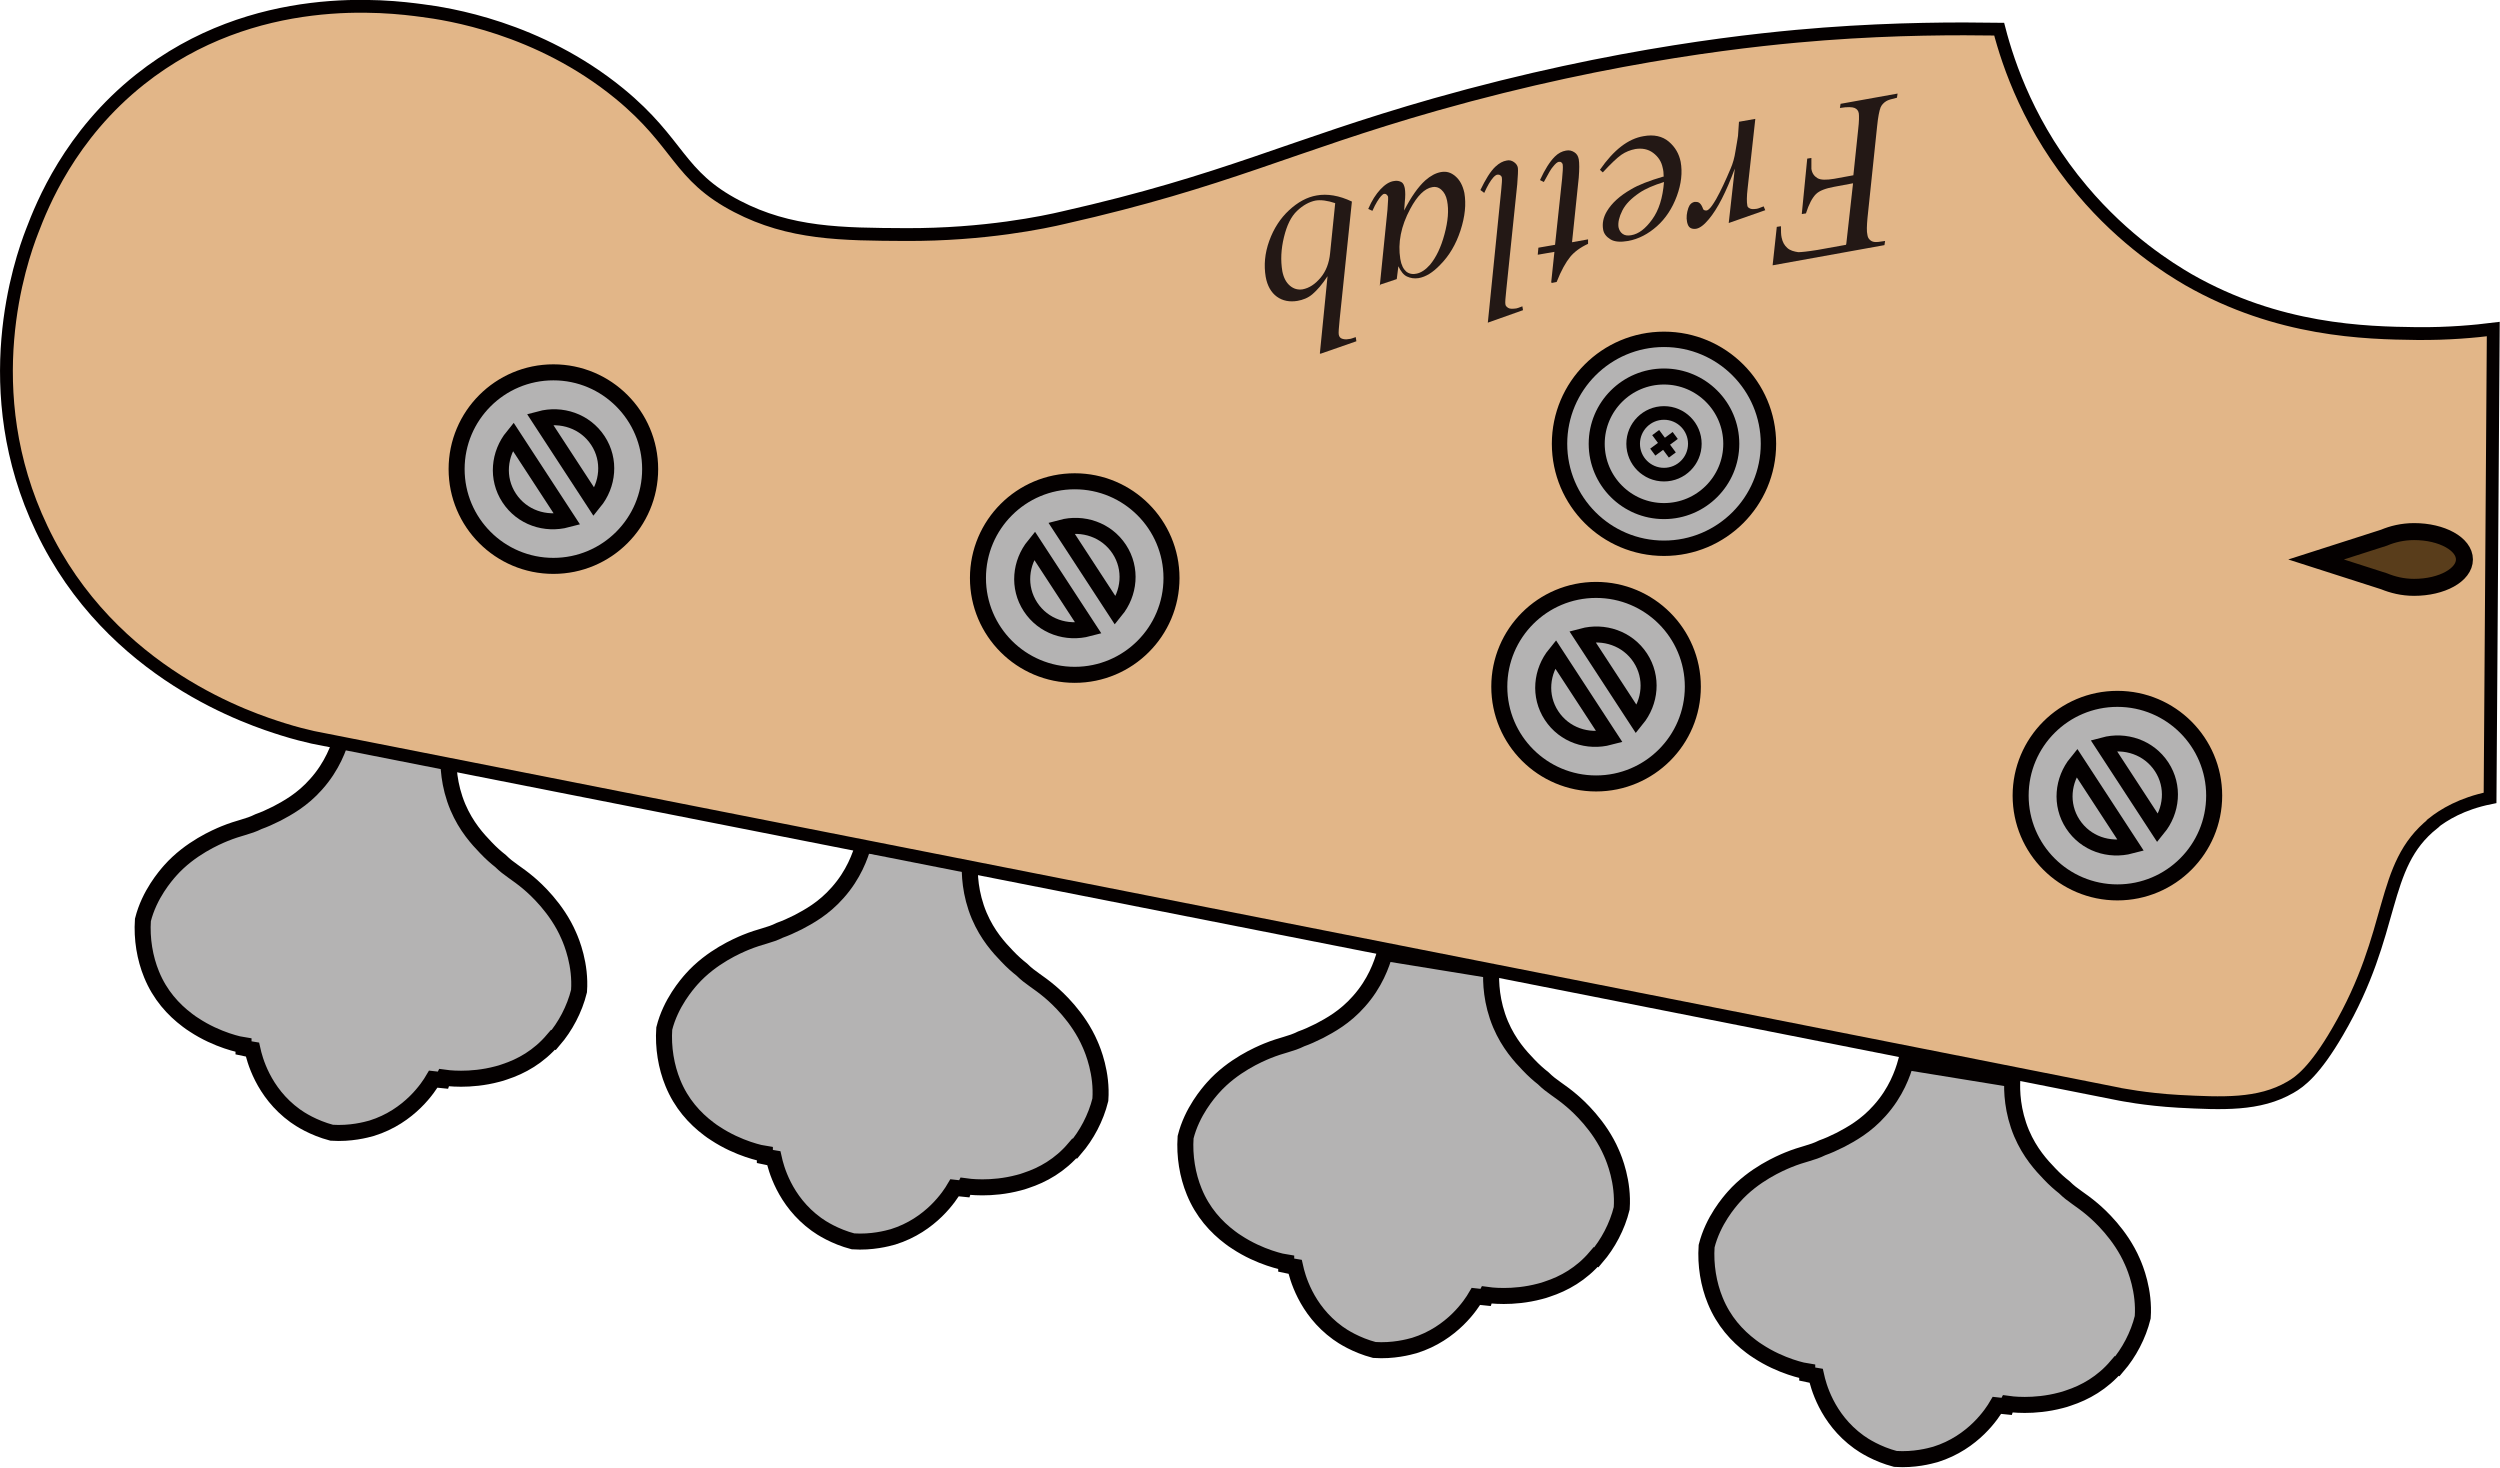
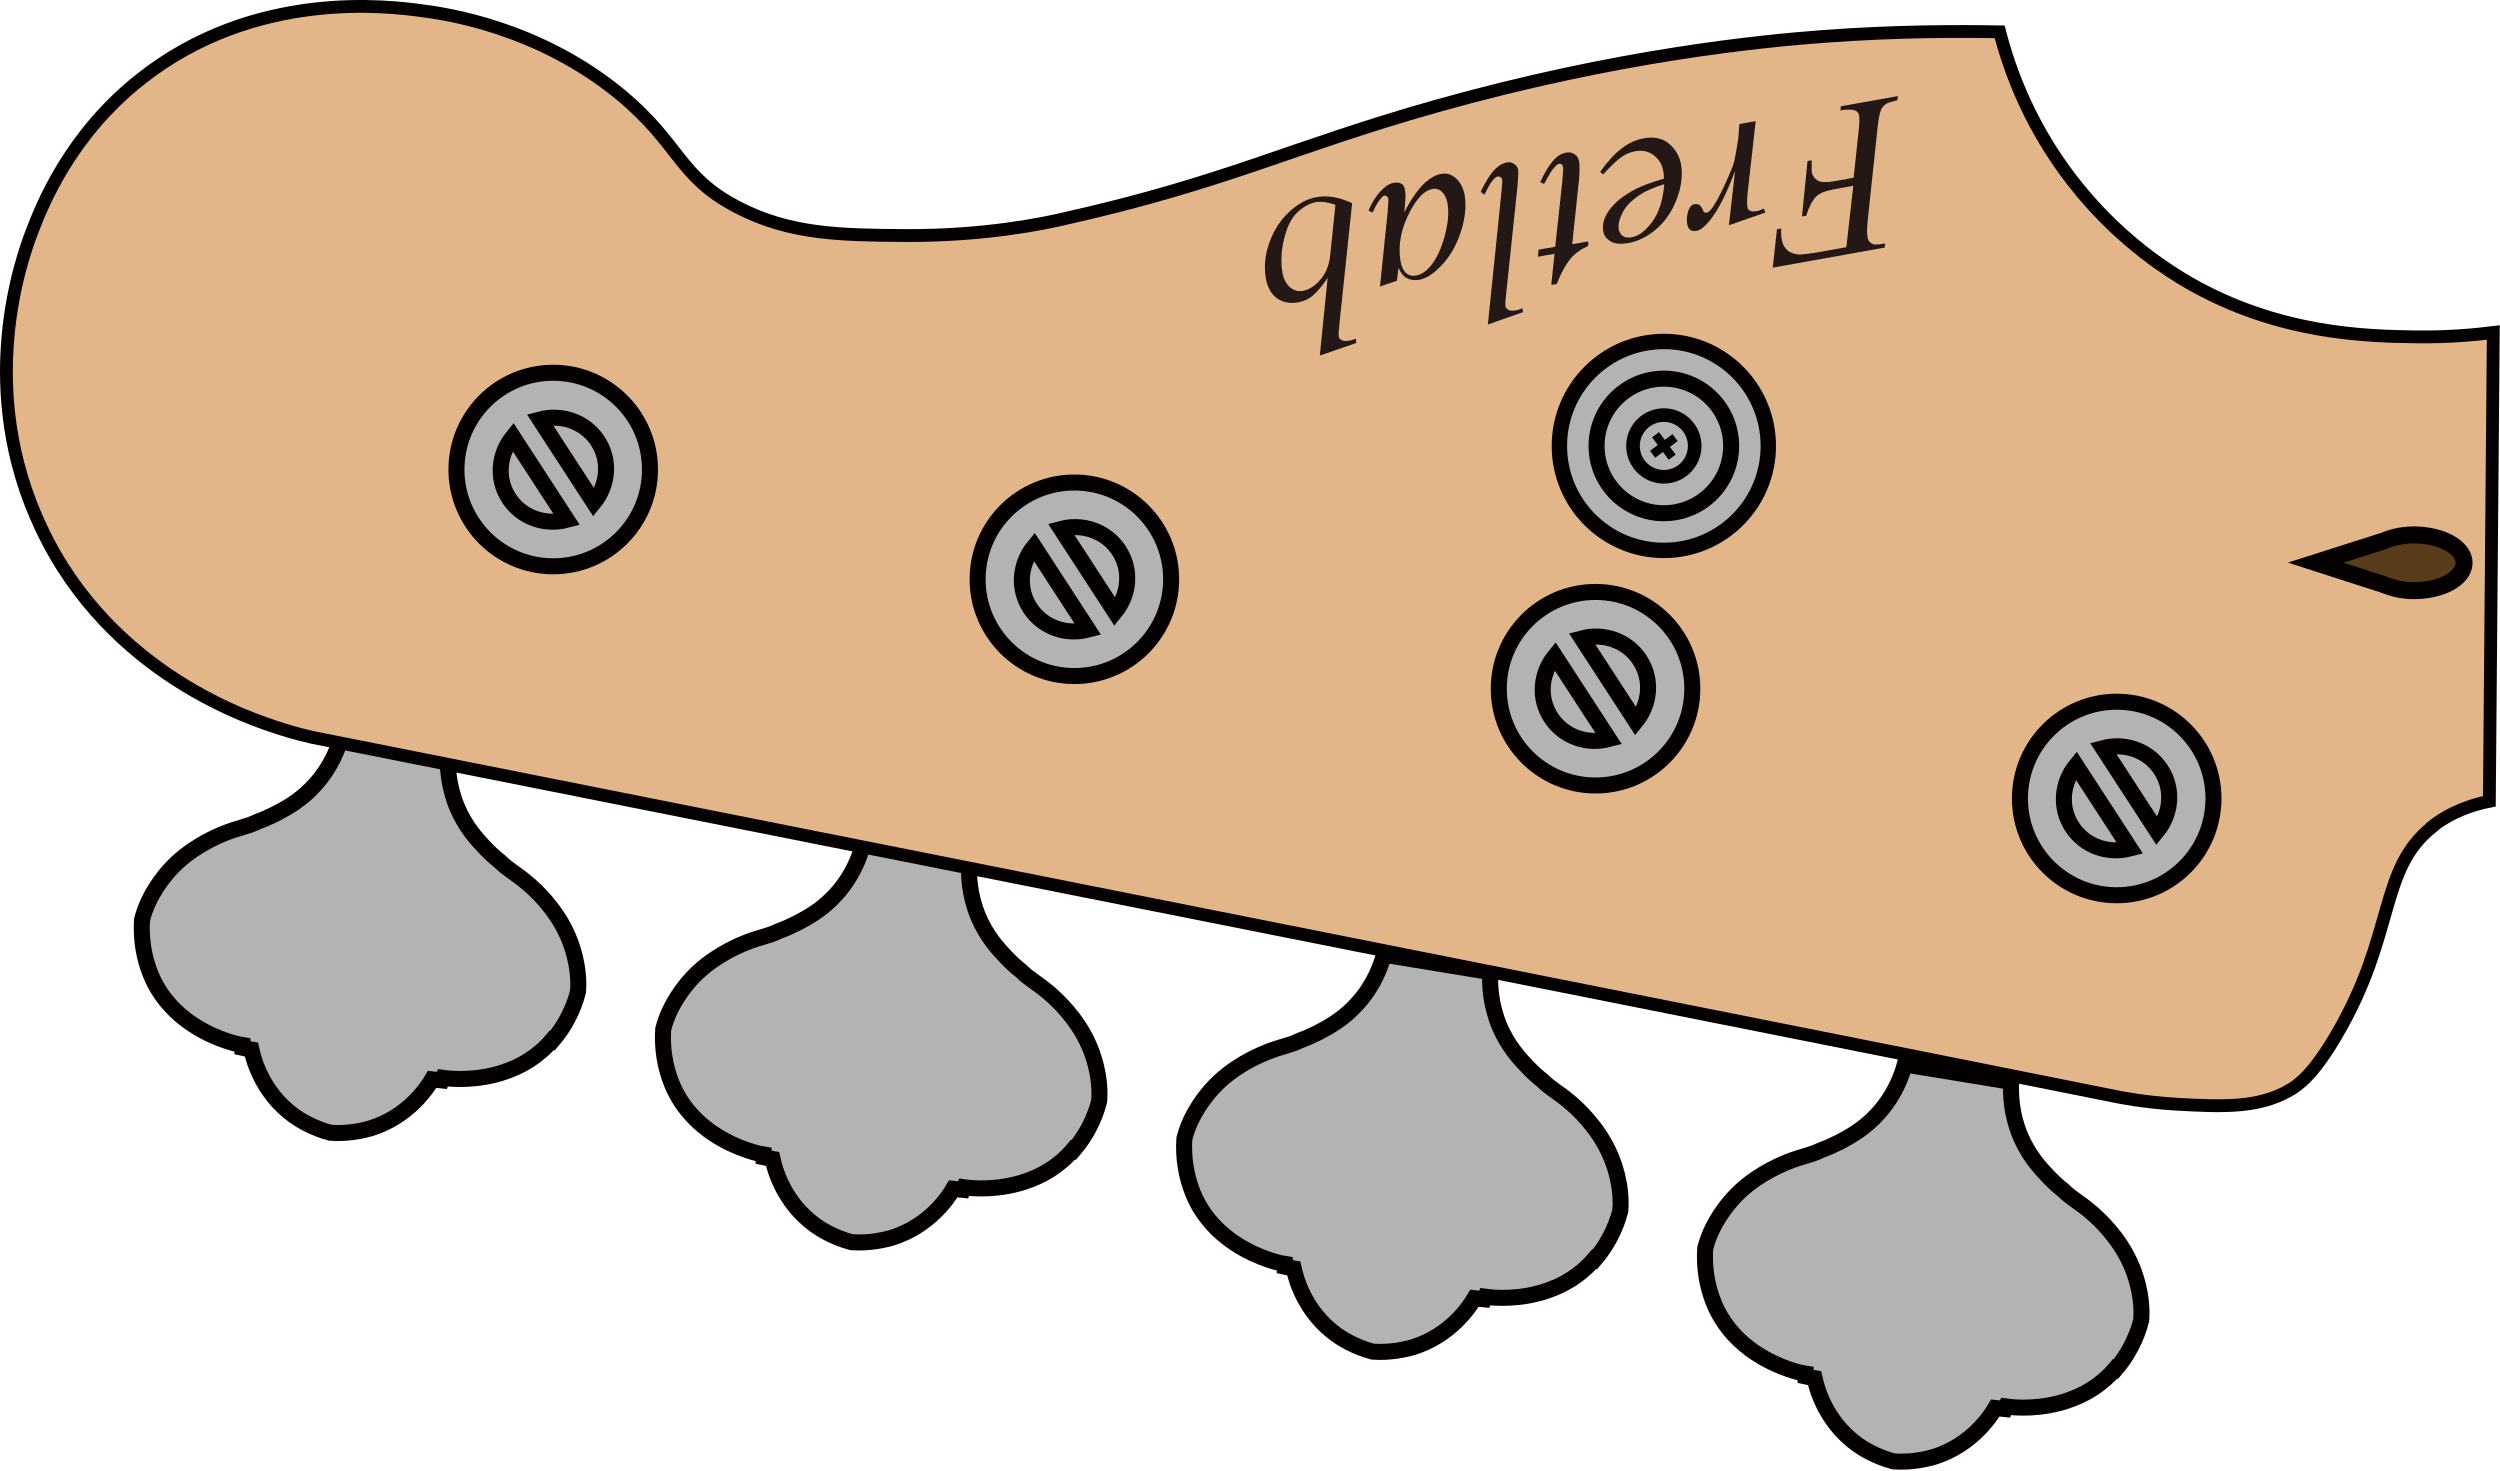
- <svg xmlns="http://www.w3.org/2000/svg" id="_레이어_2" data-name="레이어 2" viewBox="0 0 78.02 45.8">
-   <defs>
-     <style>
+ <svg xmlns="http://www.w3.org/2000/svg" id="_레이어_2" data-name="레이어 2" viewBox="0.018 -0.047 78.021 45.879">
+   <g data-levelled="0.08936" transform="rotate(0.08936 39.01 22.9)">
+     <defs>
+       <style>
      .cls-1 {
        fill: #593d1b;
        stroke-width: .53px;
      }

      .cls-1, .cls-2, .cls-3, .cls-4, .cls-5, .cls-6, .cls-7 {
        stroke: #040000;
      }

      .cls-2 {
        fill: #e2b688;
        stroke-width: .4px;
      }

      .cls-3 {
        stroke-width: .5px;
      }

      .cls-3, .cls-6, .cls-7 {
        fill: #b4b3b3;
      }

      .cls-4 {
        fill: none;
        stroke-width: .27px;
      }

      .cls-5 {
        fill: #040000;
        stroke-width: .25px;
      }

      .cls-8 {
        fill: #231815;
      }

      .cls-6 {
        stroke-miterlimit: 10;
        stroke-width: .24px;
      }

      .cls-7 {
        stroke-width: .48px;
      }
    </style>
-   </defs>
-   <g id="_레이어_1-2" data-name="레이어 1">
-     <g>
-       <path class="cls-3" d="M17.28,32.46c.36-.42.65-.96.79-1.53.06-.82-.23-1.53-.32-1.73-.37-.86-1.04-1.46-1.24-1.63-.4-.34-.62-.43-.89-.7-.14-.11-.29-.24-.46-.42-.25-.26-.61-.65-.87-1.26-.29-.69-.31-1.32-.29-1.69l-3.32-.54c-.1.36-.31.95-.81,1.51-.44.5-.91.75-1.23.92-.22.11-.4.19-.57.25-.34.17-.58.18-1.07.38-.24.1-1.07.45-1.69,1.15-.14.16-.65.74-.85,1.54-.04.59.06,1.19.27,1.7.26.64.68,1.1,1.12,1.43.07.05.13.1.2.14.74.49,1.48.63,1.55.64,0,.02,0,.05,0,.08.1.02.21.05.28.06.06.27.32,1.33,1.33,2.06.15.11.57.38,1.14.53.59.04,1.07-.09,1.25-.14,1.19-.37,1.78-1.29,1.92-1.53.08.01.19.02.29.03.01-.03.03-.06.04-.08.07.01.81.12,1.67-.11.08-.02.15-.04.23-.07.52-.17,1.06-.47,1.51-1Z" />
-       <path class="cls-3" d="M66.08,42.64c.36-.42.65-.96.79-1.53.06-.82-.23-1.53-.32-1.73-.37-.86-1.04-1.46-1.24-1.63-.4-.34-.62-.43-.89-.7-.14-.11-.29-.24-.46-.42-.25-.26-.61-.65-.87-1.26-.29-.69-.31-1.32-.29-1.69l-3.32-.54c-.1.36-.31.95-.81,1.51-.44.5-.91.75-1.23.92-.22.11-.4.19-.57.25-.34.17-.58.18-1.07.38-.24.1-1.07.45-1.69,1.15-.14.16-.65.74-.85,1.54-.04.59.06,1.19.27,1.7.26.64.68,1.1,1.12,1.43.07.05.13.1.2.14.74.49,1.48.63,1.55.64,0,.02,0,.05,0,.08.1.02.21.05.28.06.06.27.32,1.33,1.33,2.06.15.11.57.38,1.14.53.59.04,1.07-.09,1.25-.14,1.19-.37,1.78-1.29,1.92-1.53.08.01.19.02.29.03.01-.03.03-.06.04-.08.07.01.81.12,1.67-.11.08-.02.15-.04.23-.07.52-.17,1.06-.47,1.51-1Z" />
-       <path class="cls-3" d="M49.82,39.24c.36-.42.65-.96.79-1.53.06-.82-.23-1.53-.32-1.73-.37-.86-1.04-1.46-1.24-1.63-.4-.34-.62-.43-.89-.7-.14-.11-.29-.24-.46-.42-.25-.26-.61-.65-.87-1.26-.29-.69-.31-1.32-.29-1.69l-3.32-.54c-.1.36-.31.95-.81,1.51-.44.5-.91.75-1.23.92-.22.11-.4.19-.57.25-.34.17-.58.18-1.07.38-.24.1-1.07.45-1.69,1.15-.14.16-.65.74-.85,1.54-.04.59.06,1.19.27,1.7.26.64.68,1.1,1.12,1.43.07.05.13.1.2.14.74.49,1.48.63,1.55.64,0,.02,0,.05,0,.08.1.02.21.05.28.06.06.27.32,1.33,1.33,2.06.15.11.57.38,1.14.53.59.04,1.07-.09,1.25-.14,1.19-.37,1.78-1.29,1.92-1.53.08.01.19.02.29.03.01-.03.03-.06.04-.08.07.01.81.12,1.67-.11.08-.02.15-.04.23-.07.52-.17,1.06-.47,1.51-1Z" />
-       <path class="cls-3" d="M33.55,35.85c.36-.42.65-.96.79-1.53.06-.82-.23-1.53-.32-1.73-.37-.86-1.04-1.46-1.24-1.63-.4-.34-.62-.43-.89-.7-.14-.11-.29-.24-.46-.42-.25-.26-.61-.65-.87-1.26-.29-.69-.31-1.32-.29-1.69l-3.32-.54c-.1.36-.31.95-.81,1.51-.44.5-.91.75-1.23.92-.22.11-.4.19-.57.25-.34.17-.58.18-1.07.38-.24.1-1.07.45-1.69,1.15-.14.16-.65.74-.85,1.54-.04.59.06,1.19.27,1.7.26.64.68,1.1,1.12,1.43.07.05.13.1.2.14.74.49,1.48.63,1.55.64,0,.02,0,.05,0,.08.1.02.21.05.28.06.06.27.32,1.33,1.33,2.06.15.11.57.38,1.14.53.59.04,1.07-.09,1.25-.14,1.19-.37,1.78-1.29,1.92-1.53.08.01.19.02.29.03.01-.03.03-.06.04-.08.07.01.81.12,1.67-.11.08-.02.15-.04.23-.07.52-.17,1.06-.47,1.51-1Z" />
-       <path class="cls-2" d="M75.93,25.7c-1.68,1.34-1.13,3.34-2.98,6.5-.71,1.22-1.17,1.56-1.47,1.73-.98.57-2.13.51-3.49.44-1.06-.06-1.82-.22-1.83-.22-1.98-.4-24.88-4.92-56.4-11.14-.22-.05-.55-.13-.93-.25-.92-.29-5.36-1.68-7.53-6.26C-.76,12.18.64,8.15,1,7.22c.32-.84,1.18-3,3.37-4.74C7.93-.35,12.12.19,13.17.33c.78.1,3.63.52,6.16,2.59,1.89,1.55,1.82,2.56,3.67,3.52,1.65.86,3.26.87,5.27.88,2.47.01,4.34-.39,4.93-.53,5.09-1.15,7.03-2.23,11.6-3.53,5.68-1.61,10.15-2.05,12.12-2.2,2.27-.17,4.16-.17,5.47-.15.29,1.12.96,3.1,2.59,5.03,1.33,1.58,2.72,2.44,3.32,2.79,2.8,1.6,5.51,1.66,7.12,1.68,1,.01,1.83-.07,2.39-.14-.03,4.88-.07,9.76-.1,14.63-.89.18-1.45.53-1.78.79Z" />
+     </defs>
+     <g id="_레이어_1-2" data-name="레이어 1">
      <g>
-         <path class="cls-8" d="M57.62,7.6l.21-1.88-.59.11c-.27.05-.46.12-.57.23s-.22.31-.31.6l-.13.02.17-1.73.13-.02c0,.14,0,.25,0,.34.02.14.09.23.19.29s.28.06.52.02l.6-.11.15-1.43c.03-.25.03-.42.02-.5s-.06-.14-.13-.17-.22-.04-.46,0l.02-.13,1.78-.32-.02.13c-.17.04-.28.07-.34.11-.08.05-.14.12-.17.19-.04.1-.08.3-.11.6l-.3,2.86c-.02.23-.03.41,0,.53.01.06.03.1.07.14s.08.06.14.07.17,0,.34-.03l-.02.13-3.49.63.13-1.2.13-.02c0,.14,0,.26.02.35.03.15.09.25.18.33s.21.11.34.13c.09,0,.29-.02.6-.07l.89-.16Z" />
-         <path class="cls-8" d="M55.06,6.57l-1.11.39.19-1.7c-.27.73-.54,1.26-.81,1.58-.15.18-.28.28-.4.3-.07.01-.13,0-.18-.03s-.08-.09-.1-.18c-.03-.15-.01-.29.04-.44.04-.11.1-.17.2-.19.05,0,.1,0,.14.03s.07.07.1.14c.01.04.03.07.04.08.02.01.04.02.07.02.04,0,.07-.02.1-.05.05-.04.12-.14.22-.31.14-.25.29-.57.45-.95.07-.16.12-.34.15-.54.05-.27.07-.43.08-.48l.03-.44.51-.09-.24,2.17c-.03.25-.03.43-.01.53,0,.04.03.07.07.09.05.03.11.03.19.02.05,0,.13-.03.25-.08l.05.12Z" />
-         <path class="cls-8" d="M51.92,5.52c0-.11-.01-.21-.03-.28-.04-.2-.14-.35-.3-.47s-.35-.15-.55-.12c-.16.03-.31.09-.44.18s-.33.28-.58.55l-.09-.08c.43-.62.88-.97,1.36-1.05.32-.06.59,0,.79.17s.32.38.37.63c.06.33.02.69-.12,1.07s-.35.7-.62.94-.57.4-.9.46c-.23.04-.42.03-.55-.05s-.21-.18-.23-.31c-.03-.18,0-.37.12-.57.15-.25.4-.48.75-.68.23-.14.57-.27,1.01-.4ZM51.93,5.68c-.32.1-.58.21-.77.34-.25.17-.43.35-.53.55s-.14.37-.12.52c.02.09.06.16.13.21s.16.06.27.04c.23-.04.44-.2.65-.49s.33-.67.37-1.17Z" />
-         <path class="cls-8" d="M48.41,8.81l.1-.95-.52.09.02-.22.52-.09.22-2.06c.02-.22.03-.36.02-.43,0-.04-.02-.06-.04-.08s-.04-.02-.07-.02c-.06,0-.12.06-.2.16-.05.05-.14.21-.28.47l-.12-.06c.15-.33.31-.58.46-.73.11-.11.23-.17.35-.19.1-.02.18,0,.26.05s.12.12.14.22c.02.12.02.31,0,.57l-.21,2.02.5-.09v.14c-.24.11-.43.25-.56.41s-.28.42-.42.78l-.15.03Z" />
-         <path class="cls-8" d="M46.43,10.09l.42-4.16c.02-.21.03-.33.02-.38,0-.03-.02-.06-.05-.08s-.05-.02-.08-.02c-.04,0-.08.03-.13.08-.1.11-.19.27-.29.49l-.12-.09c.16-.33.31-.58.47-.73.12-.11.23-.17.35-.19.08-.02.16,0,.23.05s.11.11.12.18c.01.08,0,.25-.02.51l-.34,3.28c-.03.27-.04.42-.03.46,0,.05.04.09.09.12s.12.03.21.02c.05,0,.13-.03.23-.07l.02.12-1.1.39Z" />
-         <path class="cls-8" d="M43.06,8.92l.24-2.37.02-.32s0-.05,0-.07c0-.04-.02-.06-.05-.09-.02-.02-.05-.02-.07-.02-.03,0-.06.03-.1.07-.07.08-.17.23-.27.46l-.13-.06c.11-.26.24-.46.38-.61s.28-.24.42-.26c.1-.02.17,0,.23.03s.09.1.11.19c.02.11.02.26,0,.44l-.02.26c.22-.43.44-.74.66-.94.16-.14.32-.23.49-.26s.31.01.45.13.23.29.28.52c.06.35.02.74-.12,1.17s-.35.79-.64,1.08c-.22.23-.44.37-.67.41-.14.02-.25,0-.36-.05s-.19-.16-.27-.32l-.05.4-.51.17ZM44.21,8.54c.14-.03.28-.12.42-.28.19-.23.34-.54.45-.95s.14-.75.08-1.05c-.03-.15-.09-.26-.18-.34s-.19-.1-.28-.08c-.24.04-.47.27-.69.68-.29.54-.39,1.06-.31,1.56.03.19.1.32.18.39s.2.1.32.07Z" />
-         <path class="cls-8" d="M41.19,11.03l.24-2.41c-.17.26-.33.44-.47.56s-.3.18-.47.21c-.24.04-.46,0-.64-.13s-.3-.34-.35-.62c-.06-.36-.03-.73.11-1.12s.35-.71.62-.96.56-.41.86-.46c.33-.06.7,0,1.1.19l-.38,3.66c-.03.28-.04.45-.03.49.01.06.04.1.08.12.06.03.14.04.24.02.05,0,.12-.03.21-.06l.02.13-1.12.39ZM41.67,6.34c-.24-.08-.45-.11-.62-.08-.19.04-.38.14-.57.32s-.32.45-.41.82-.11.72-.05,1.07c.04.2.12.35.24.45s.25.13.39.11c.21-.04.39-.16.56-.36s.27-.46.3-.77l.16-1.57Z" />
-       </g>
-       <g>
-         <circle class="cls-3" cx="17.27" cy="14.64" r="3.02" />
+         <path class="cls-3" d="M17.28,32.46c.36-.42.65-.96.79-1.53.06-.82-.23-1.53-.32-1.73-.37-.86-1.04-1.46-1.24-1.63-.4-.34-.62-.43-.89-.7-.14-.11-.29-.24-.46-.42-.25-.26-.61-.65-.87-1.26-.29-.69-.31-1.32-.29-1.69l-3.32-.54c-.1.36-.31.95-.81,1.51-.44.5-.91.75-1.23.92-.22.11-.4.19-.57.25-.34.17-.58.18-1.07.38-.24.1-1.07.45-1.69,1.15-.14.16-.65.74-.85,1.54-.04.59.06,1.19.27,1.7.26.64.68,1.1,1.12,1.43.07.05.13.1.2.14.74.49,1.48.63,1.55.64,0,.02,0,.05,0,.08.1.02.21.05.28.06.06.27.32,1.33,1.33,2.06.15.11.57.38,1.14.53.59.04,1.07-.09,1.25-.14,1.19-.37,1.78-1.29,1.92-1.53.08.01.19.02.29.03.01-.03.03-.06.04-.08.07.01.81.12,1.67-.11.08-.02.15-.04.23-.07.52-.17,1.06-.47,1.51-1Z" />
+         <path class="cls-3" d="M66.08,42.64c.36-.42.65-.96.79-1.53.06-.82-.23-1.53-.32-1.73-.37-.86-1.04-1.46-1.24-1.63-.4-.34-.62-.43-.89-.7-.14-.11-.29-.24-.46-.42-.25-.26-.61-.65-.87-1.26-.29-.69-.31-1.32-.29-1.69l-3.32-.54c-.1.36-.31.95-.81,1.51-.44.5-.91.75-1.23.92-.22.11-.4.19-.57.25-.34.17-.58.18-1.07.38-.24.1-1.07.45-1.69,1.15-.14.16-.65.74-.85,1.54-.04.59.06,1.19.27,1.7.26.64.68,1.1,1.12,1.43.07.05.13.1.2.14.74.49,1.48.63,1.55.64,0,.02,0,.05,0,.08.1.02.21.05.28.06.06.27.32,1.33,1.33,2.06.15.11.57.38,1.14.53.59.04,1.07-.09,1.25-.14,1.19-.37,1.78-1.29,1.92-1.53.08.01.19.02.29.03.01-.03.03-.06.04-.08.07.01.81.12,1.67-.11.08-.02.15-.04.23-.07.52-.17,1.06-.47,1.51-1Z" />
+         <path class="cls-3" d="M49.82,39.24c.36-.42.65-.96.79-1.53.06-.82-.23-1.53-.32-1.73-.37-.86-1.04-1.46-1.24-1.63-.4-.34-.62-.43-.89-.7-.14-.11-.29-.24-.46-.42-.25-.26-.61-.65-.87-1.26-.29-.69-.31-1.32-.29-1.69l-3.32-.54c-.1.36-.31.95-.81,1.51-.44.5-.91.75-1.23.92-.22.11-.4.19-.57.25-.34.17-.58.18-1.07.38-.24.1-1.07.45-1.69,1.15-.14.16-.65.74-.85,1.54-.04.59.06,1.19.27,1.7.26.64.68,1.1,1.12,1.43.07.05.13.1.2.14.74.49,1.48.63,1.55.64,0,.02,0,.05,0,.08.1.02.21.05.28.06.06.27.32,1.33,1.33,2.06.15.11.57.38,1.14.53.59.04,1.07-.09,1.25-.14,1.19-.37,1.78-1.29,1.92-1.53.08.01.19.02.29.03.01-.03.03-.06.04-.08.07.01.81.12,1.67-.11.08-.02.15-.04.23-.07.52-.17,1.06-.47,1.51-1Z" />
+         <path class="cls-3" d="M33.55,35.85c.36-.42.65-.96.79-1.53.06-.82-.23-1.53-.32-1.73-.37-.86-1.04-1.46-1.24-1.63-.4-.34-.62-.43-.89-.7-.14-.11-.29-.24-.46-.42-.25-.26-.61-.65-.87-1.26-.29-.69-.31-1.32-.29-1.69l-3.32-.54c-.1.36-.31.95-.81,1.51-.44.5-.91.75-1.23.92-.22.11-.4.19-.57.25-.34.17-.58.18-1.07.38-.24.1-1.07.45-1.69,1.15-.14.16-.65.74-.85,1.54-.04.59.06,1.19.27,1.7.26.64.68,1.1,1.12,1.43.07.05.13.1.2.14.74.49,1.48.63,1.55.64,0,.02,0,.05,0,.08.1.02.21.05.28.06.06.27.32,1.33,1.33,2.06.15.11.57.38,1.14.53.59.04,1.07-.09,1.25-.14,1.19-.37,1.78-1.29,1.92-1.53.08.01.19.02.29.03.01-.03.03-.06.04-.08.07.01.81.12,1.67-.11.08-.02.15-.04.23-.07.52-.17,1.06-.47,1.51-1Z" />
+         <path class="cls-2" d="M75.93,25.7c-1.68,1.34-1.13,3.34-2.98,6.5-.71,1.22-1.17,1.56-1.47,1.73-.98.57-2.13.51-3.49.44-1.06-.06-1.82-.22-1.83-.22-1.98-.4-24.88-4.92-56.4-11.14-.22-.05-.55-.13-.93-.25-.92-.29-5.36-1.68-7.53-6.26C-.76,12.18.64,8.15,1,7.22c.32-.84,1.18-3,3.37-4.74C7.93-.35,12.12.19,13.17.33c.78.1,3.63.52,6.16,2.59,1.89,1.55,1.82,2.56,3.67,3.52,1.65.86,3.26.87,5.27.88,2.47.01,4.34-.39,4.93-.53,5.09-1.15,7.03-2.23,11.6-3.53,5.68-1.61,10.15-2.05,12.12-2.2,2.27-.17,4.16-.17,5.47-.15.29,1.12.96,3.1,2.59,5.03,1.33,1.58,2.72,2.44,3.32,2.79,2.8,1.6,5.51,1.66,7.12,1.68,1,.01,1.83-.07,2.39-.14-.03,4.88-.07,9.76-.1,14.63-.89.18-1.45.53-1.78.79Z" />
        <g>
-           <path class="cls-3" d="M16.01,13.62c-.44.54-.52,1.31-.12,1.92s1.13.85,1.81.67l-1.69-2.59Z" />
-           <path class="cls-3" d="M18.54,15.67c.44-.54.52-1.31.12-1.92s-1.14-.85-1.81-.67l1.69,2.59Z" />
+           <path class="cls-8" d="M57.62,7.6l.21-1.88-.59.11c-.27.05-.46.12-.57.23s-.22.31-.31.6l-.13.02.17-1.73.13-.02c0,.14,0,.25,0,.34.02.14.09.23.19.29s.28.06.52.02l.6-.11.15-1.43c.03-.25.03-.42.02-.5s-.06-.14-.13-.17-.22-.04-.46,0l.02-.13,1.78-.32-.02.13c-.17.04-.28.07-.34.11-.08.05-.14.12-.17.19-.04.1-.08.3-.11.6l-.3,2.86c-.02.23-.03.41,0,.53.01.06.03.1.07.14s.08.06.14.07.17,0,.34-.03l-.02.13-3.49.63.13-1.2.13-.02c0,.14,0,.26.02.35.03.15.09.25.18.33s.21.11.34.13c.09,0,.29-.02.6-.07l.89-.16Z" />
+           <path class="cls-8" d="M55.06,6.57l-1.11.39.19-1.7c-.27.73-.54,1.26-.81,1.58-.15.18-.28.28-.4.3-.07.01-.13,0-.18-.03s-.08-.09-.1-.18c-.03-.15-.01-.29.04-.44.04-.11.1-.17.2-.19.05,0,.1,0,.14.03s.07.07.1.14c.01.04.03.07.04.08.02.01.04.02.07.02.04,0,.07-.02.1-.05.05-.04.12-.14.22-.31.14-.25.29-.57.45-.95.07-.16.12-.34.15-.54.05-.27.07-.43.08-.48l.03-.44.51-.09-.24,2.17c-.03.25-.03.43-.01.53,0,.04.03.07.07.09.05.03.11.03.19.02.05,0,.13-.03.25-.08l.05.12Z" />
+           <path class="cls-8" d="M51.92,5.52c0-.11-.01-.21-.03-.28-.04-.2-.14-.35-.3-.47s-.35-.15-.55-.12c-.16.03-.31.09-.44.18s-.33.28-.58.55l-.09-.08c.43-.62.88-.97,1.36-1.05.32-.06.59,0,.79.17s.32.38.37.63c.06.33.02.69-.12,1.07s-.35.7-.62.94-.57.4-.9.46c-.23.04-.42.03-.55-.05s-.21-.18-.23-.31c-.03-.18,0-.37.12-.57.15-.25.4-.48.75-.68.23-.14.57-.27,1.01-.4ZM51.93,5.68c-.32.1-.58.21-.77.34-.25.17-.43.35-.53.55s-.14.37-.12.52c.02.09.06.16.13.21s.16.06.27.04c.23-.04.44-.2.65-.49s.33-.67.37-1.17Z" />
+           <path class="cls-8" d="M48.41,8.81l.1-.95-.52.09.02-.22.52-.09.22-2.06c.02-.22.03-.36.02-.43,0-.04-.02-.06-.04-.08s-.04-.02-.07-.02c-.06,0-.12.06-.2.16-.05.05-.14.21-.28.47l-.12-.06c.15-.33.31-.58.46-.73.11-.11.23-.17.35-.19.1-.02.18,0,.26.05s.12.12.14.22c.02.12.02.31,0,.57l-.21,2.02.5-.09v.14c-.24.11-.43.25-.56.41s-.28.42-.42.78l-.15.03Z" />
+           <path class="cls-8" d="M46.43,10.09l.42-4.16c.02-.21.03-.33.02-.38,0-.03-.02-.06-.05-.08s-.05-.02-.08-.02c-.04,0-.08.03-.13.08-.1.11-.19.27-.29.49l-.12-.09c.16-.33.31-.58.47-.73.12-.11.23-.17.35-.19.08-.02.16,0,.23.05s.11.11.12.18c.01.08,0,.25-.02.51l-.34,3.28c-.03.27-.04.42-.03.46,0,.05.04.09.09.12s.12.03.21.02c.05,0,.13-.03.23-.07l.02.12-1.1.39Z" />
+           <path class="cls-8" d="M43.06,8.92l.24-2.37.02-.32s0-.05,0-.07c0-.04-.02-.06-.05-.09-.02-.02-.05-.02-.07-.02-.03,0-.06.03-.1.07-.07.08-.17.23-.27.46l-.13-.06c.11-.26.24-.46.38-.61s.28-.24.42-.26c.1-.02.17,0,.23.03s.09.1.11.19c.02.11.02.26,0,.44l-.02.26c.22-.43.44-.74.66-.94.16-.14.32-.23.49-.26s.31.01.45.13.23.29.28.52c.06.35.02.74-.12,1.17s-.35.79-.64,1.08c-.22.23-.44.37-.67.41-.14.02-.25,0-.36-.05s-.19-.16-.27-.32l-.05.4-.51.17ZM44.21,8.54c.14-.03.28-.12.42-.28.19-.23.34-.54.45-.95s.14-.75.08-1.05c-.03-.15-.09-.26-.18-.34s-.19-.1-.28-.08c-.24.04-.47.27-.69.68-.29.54-.39,1.06-.31,1.56.03.19.1.32.18.39s.2.1.32.07Z" />
+           <path class="cls-8" d="M41.19,11.03l.24-2.41c-.17.26-.33.44-.47.56s-.3.18-.47.21c-.24.04-.46,0-.64-.13s-.3-.34-.35-.62c-.06-.36-.03-.73.11-1.12s.35-.71.62-.96.56-.41.86-.46c.33-.06.7,0,1.1.19l-.38,3.66c-.03.28-.04.45-.03.49.01.06.04.1.08.12.06.03.14.04.24.02.05,0,.12-.03.21-.06l.02.13-1.12.39ZM41.67,6.34c-.24-.08-.45-.11-.62-.08-.19.04-.38.14-.57.32s-.32.45-.41.82-.11.72-.05,1.07c.04.2.12.35.24.45s.25.13.39.11c.21-.04.39-.16.56-.36s.27-.46.3-.77l.16-1.57Z" />
        </g>
-       </g>
-       <g>
-         <circle class="cls-3" cx="66.08" cy="24.83" r="3.02" />
        <g>
-           <path class="cls-3" d="M64.81,23.8c-.44.54-.52,1.31-.12,1.92s1.13.85,1.81.67l-1.69-2.59Z" />
-           <path class="cls-3" d="M67.34,25.85c.44-.54.52-1.31.12-1.92s-1.14-.85-1.81-.67l1.69,2.59Z" />
+           <circle class="cls-3" cx="17.27" cy="14.64" r="3.02" />
+           <g>
+             <path class="cls-3" d="M16.01,13.62c-.44.54-.52,1.31-.12,1.92s1.13.85,1.81.67l-1.69-2.59Z" />
+             <path class="cls-3" d="M18.54,15.67c.44-.54.52-1.31.12-1.92s-1.14-.85-1.81-.67l1.69,2.59Z" />
+           </g>
        </g>
-       </g>
-       <g>
-         <circle class="cls-3" cx="49.81" cy="21.43" r="3.02" />
        <g>
-           <path class="cls-3" d="M48.54,20.41c-.44.54-.52,1.31-.12,1.92s1.13.85,1.81.67l-1.69-2.59Z" />
-           <path class="cls-3" d="M51.07,22.45c.44-.54.52-1.31.12-1.92s-1.14-.85-1.81-.67l1.69,2.59Z" />
+           <circle class="cls-3" cx="66.08" cy="24.83" r="3.02" />
+           <g>
+             <path class="cls-3" d="M64.81,23.8c-.44.54-.52,1.31-.12,1.92s1.13.85,1.81.67l-1.69-2.59Z" />
+             <path class="cls-3" d="M67.34,25.85c.44-.54.52-1.31.12-1.92s-1.14-.85-1.81-.67l1.69,2.59Z" />
+           </g>
        </g>
-       </g>
-       <g>
-         <circle class="cls-3" cx="33.54" cy="18.04" r="3.02" />
        <g>
-           <path class="cls-3" d="M32.28,17.02c-.44.54-.52,1.31-.12,1.92s1.13.85,1.81.67l-1.69-2.59Z" />
-           <path class="cls-3" d="M34.81,19.06c.44-.54.52-1.31.12-1.92s-1.14-.85-1.81-.67l1.69,2.59Z" />
+           <circle class="cls-3" cx="49.81" cy="21.43" r="3.02" />
+           <g>
+             <path class="cls-3" d="M48.54,20.41c-.44.54-.52,1.31-.12,1.92s1.13.85,1.81.67l-1.69-2.59Z" />
+             <path class="cls-3" d="M51.07,22.45c.44-.54.52-1.31.12-1.92s-1.14-.85-1.81-.67l1.69,2.59Z" />
+           </g>
        </g>
-       </g>
-       <path class="cls-1" d="M74.4,16.78l-2.12.68,2.12.68c.27.11.58.19.94.19.87,0,1.57-.39,1.57-.87s-.7-.87-1.57-.87c-.36,0-.68.08-.94.19Z" />
-       <g>
-         <circle class="cls-7" cx="51.93" cy="13.85" r="3.26" />
-         <circle class="cls-3" cx="51.93" cy="13.85" r="2.1" />
-         <circle class="cls-5" cx="51.93" cy="13.85" r="1.05" />
        <g>
-           <circle class="cls-6" cx="51.93" cy="13.85" r=".87" />
-           <line class="cls-4" x1="51.58" y1="14.11" x2="52.28" y2="13.59" />
-           <line class="cls-4" x1="52.19" y1="14.2" x2="51.67" y2="13.5" />
+           <circle class="cls-3" cx="33.54" cy="18.04" r="3.02" />
+           <g>
+             <path class="cls-3" d="M32.28,17.02c-.44.54-.52,1.31-.12,1.92s1.13.85,1.81.67l-1.69-2.59Z" />
+             <path class="cls-3" d="M34.81,19.06c.44-.54.52-1.31.12-1.92s-1.14-.85-1.81-.67l1.69,2.59Z" />
+           </g>
+         </g>
+         <path class="cls-1" d="M74.4,16.78l-2.12.68,2.12.68c.27.11.58.19.94.19.87,0,1.57-.39,1.57-.87s-.7-.87-1.57-.87c-.36,0-.68.08-.94.19Z" />
+         <g>
+           <circle class="cls-7" cx="51.93" cy="13.85" r="3.26" />
+           <circle class="cls-3" cx="51.93" cy="13.85" r="2.1" />
+           <circle class="cls-5" cx="51.93" cy="13.85" r="1.05" />
+           <g>
+             <circle class="cls-6" cx="51.93" cy="13.85" r=".87" />
+             <line class="cls-4" x1="51.58" y1="14.11" x2="52.28" y2="13.59" />
+             <line class="cls-4" x1="52.19" y1="14.2" x2="51.67" y2="13.5" />
+           </g>
        </g>
      </g>
    </g>
  </g>
</svg>
